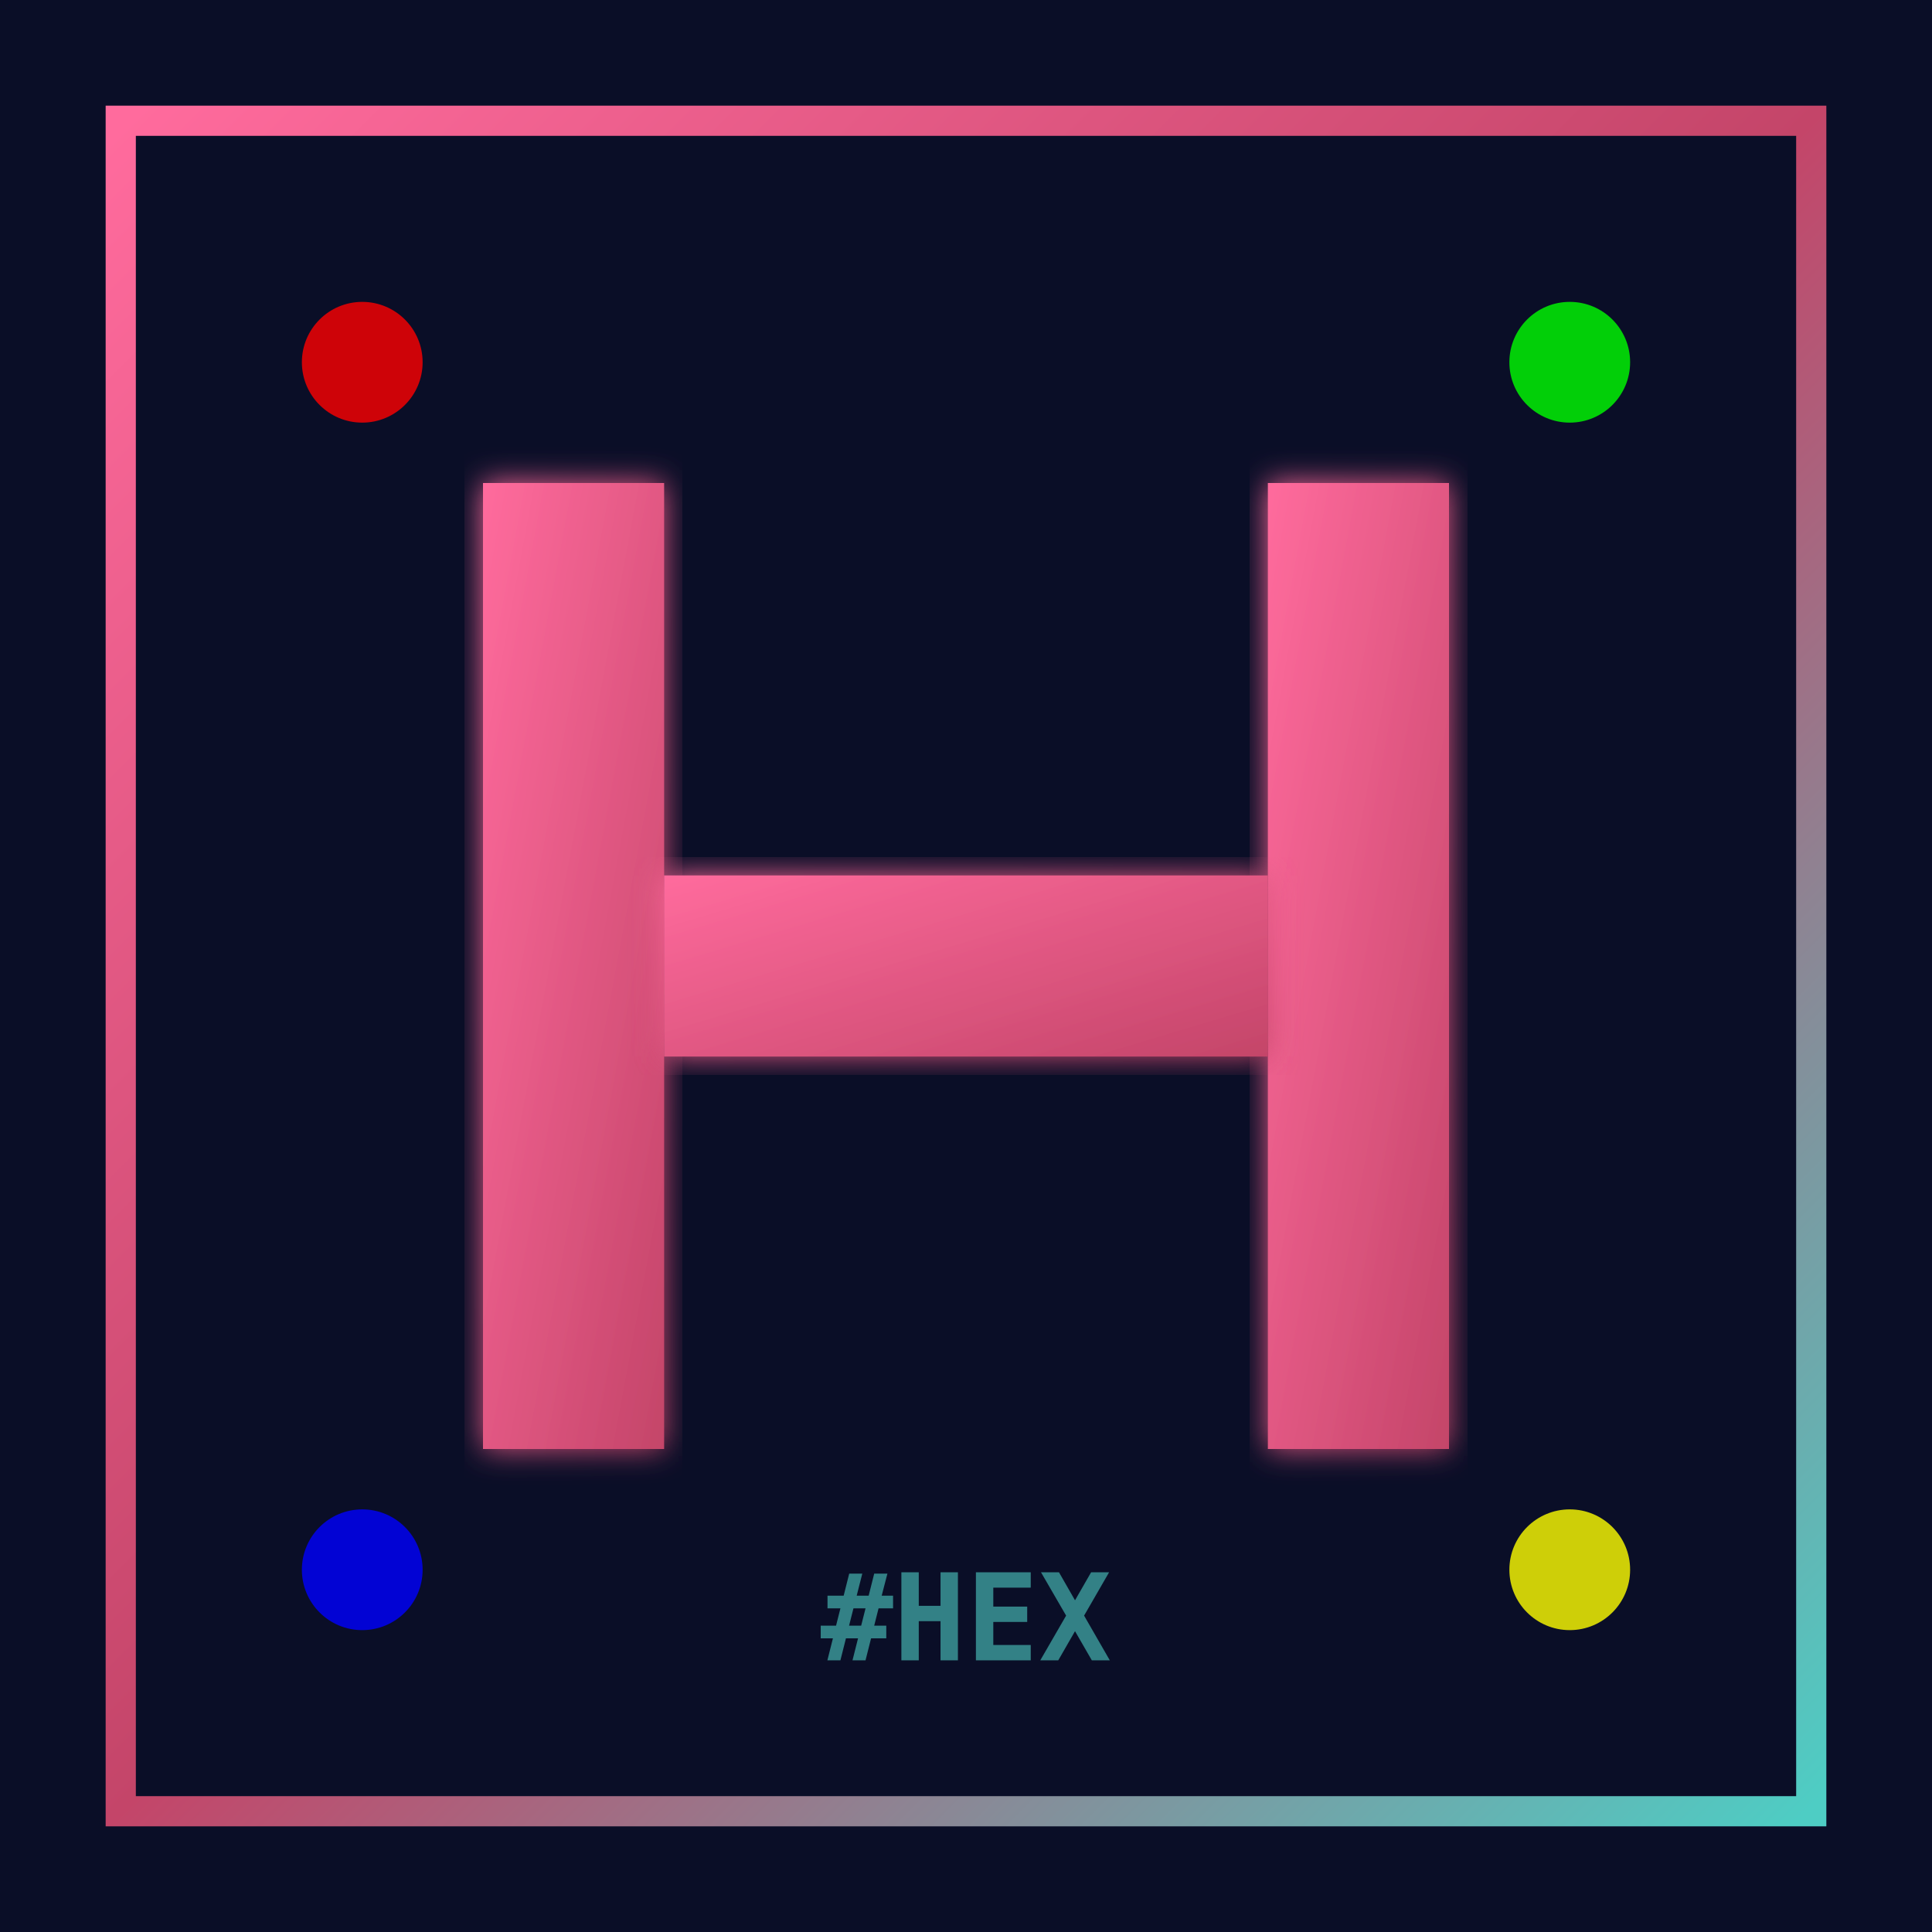
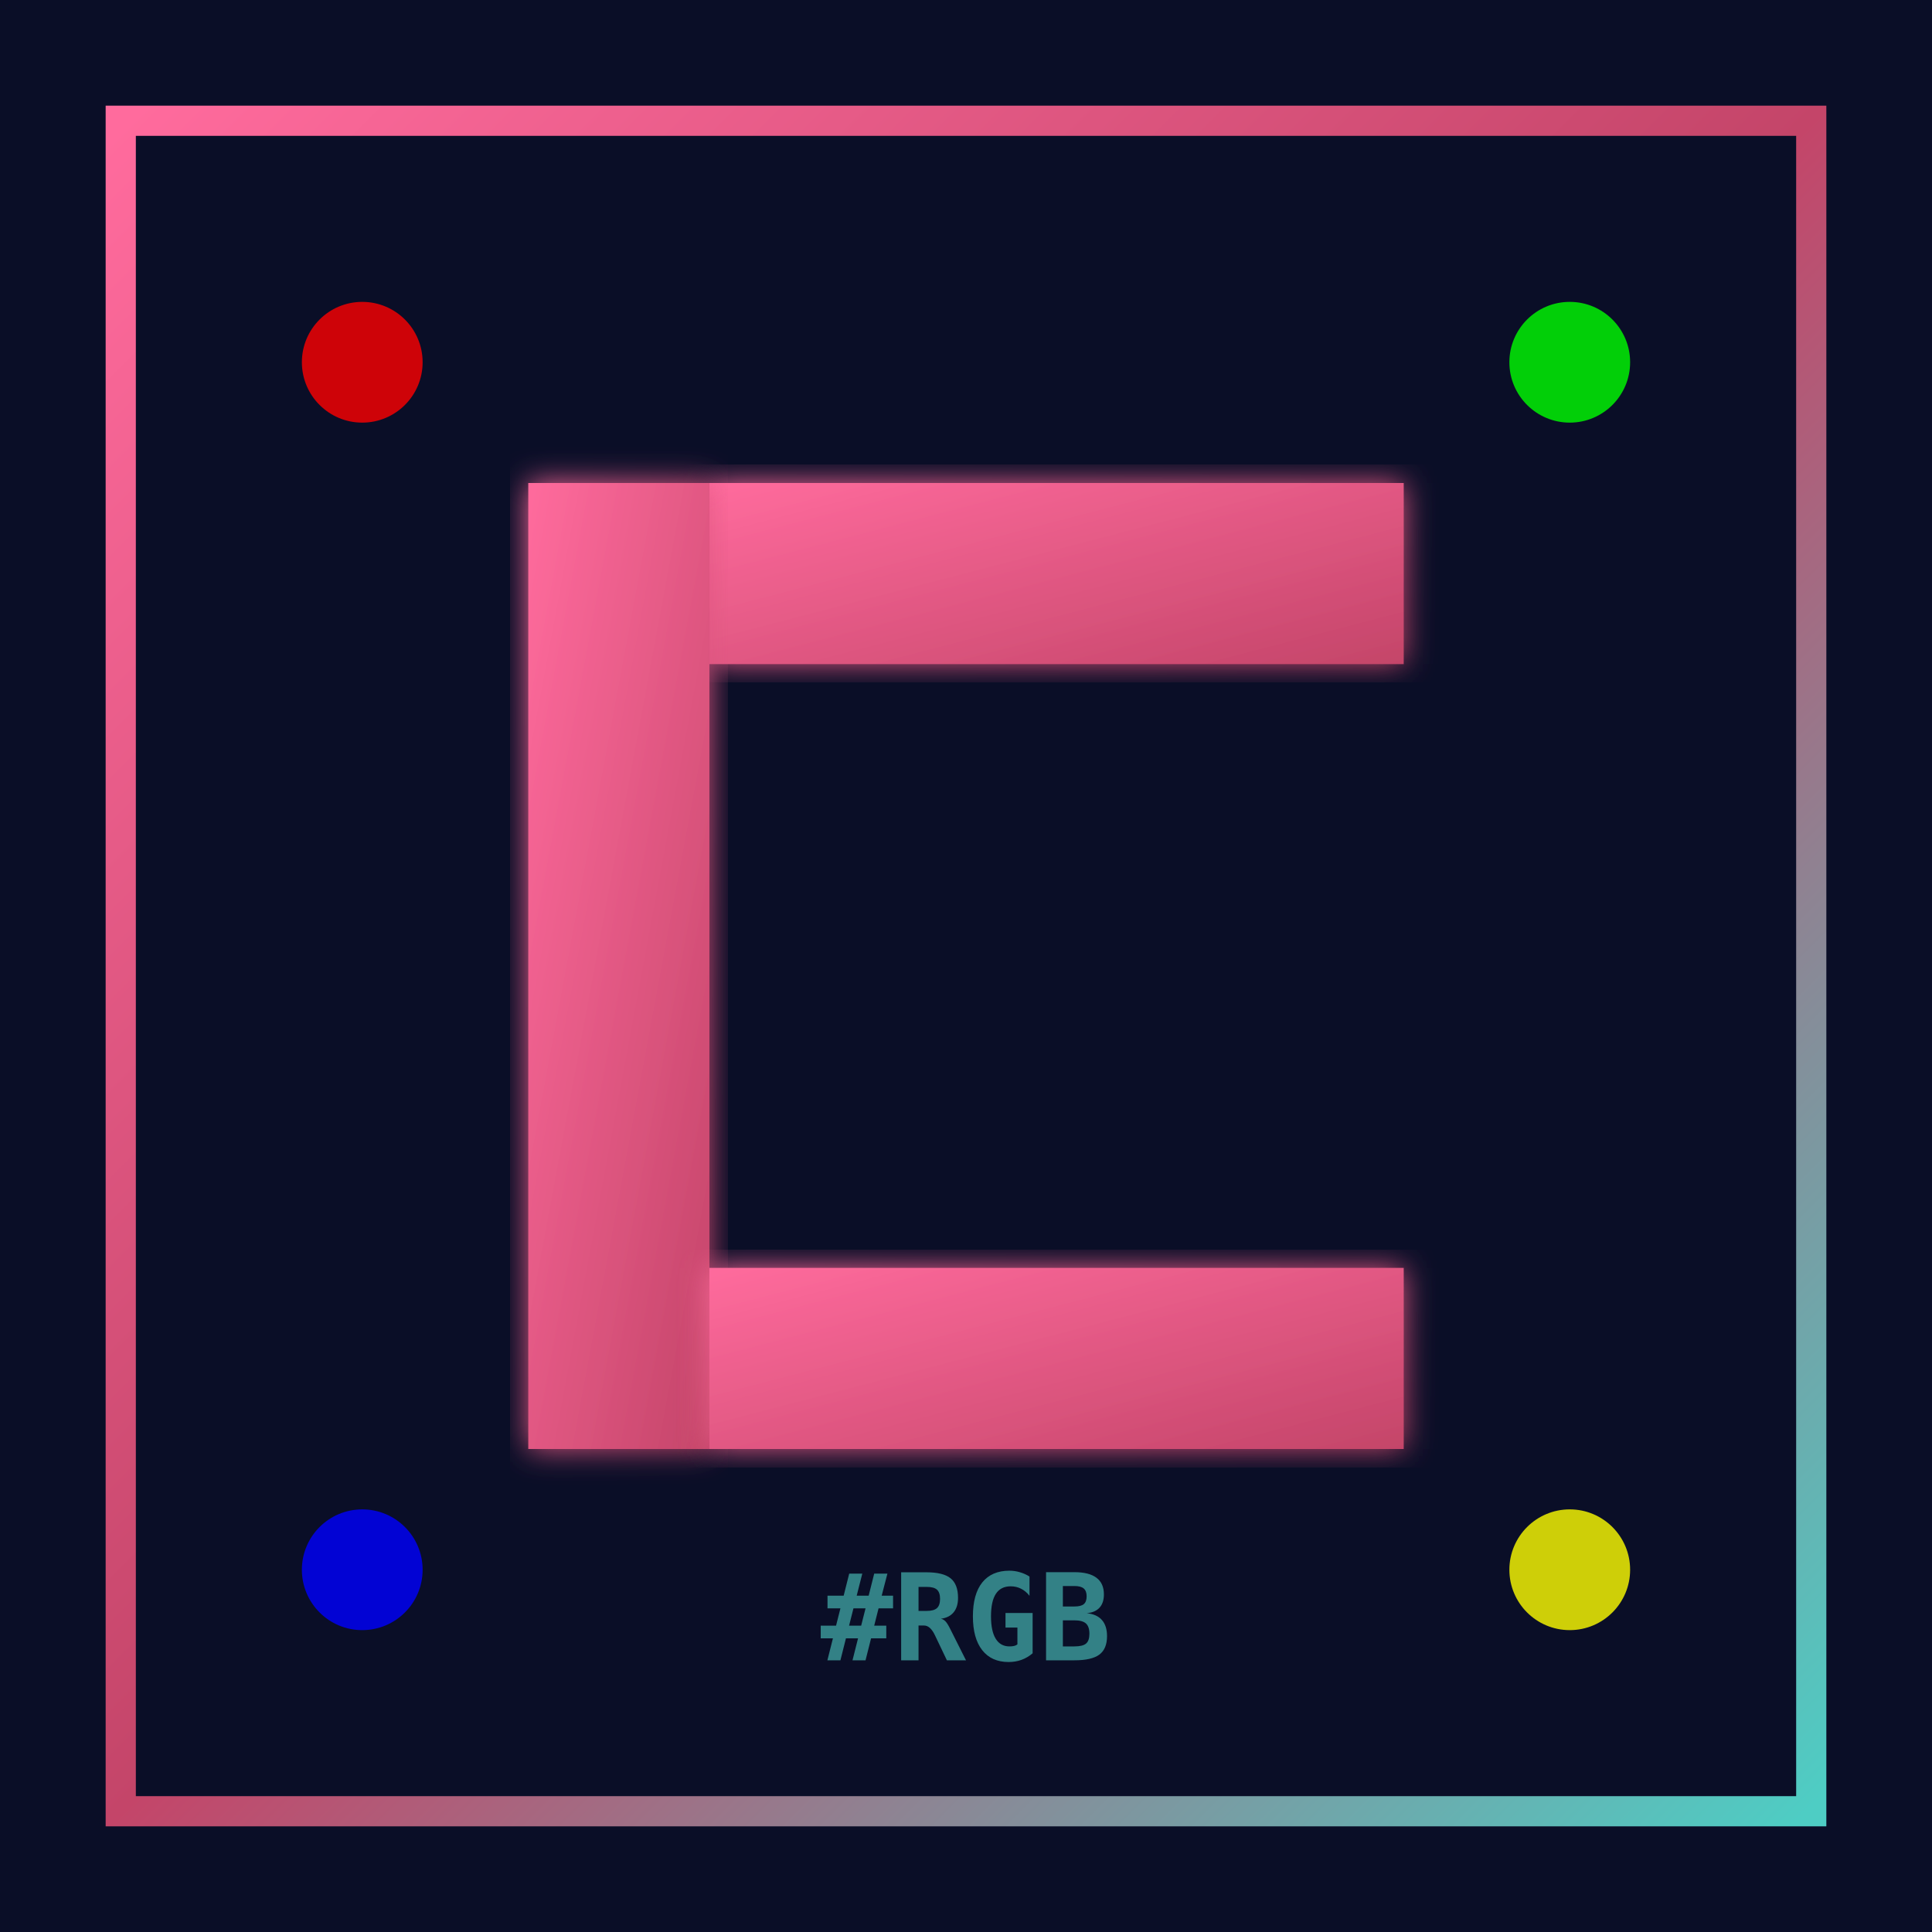
<svg xmlns="http://www.w3.org/2000/svg" width="512" height="512" viewBox="0 0 512 512">
  <rect width="512" height="512" fill="#0a0e27" />
  <defs>
    <linearGradient id="borderGradient" x1="0%" y1="0%" x2="100%" y2="100%">
      <stop offset="0%" style="stop-color:#ff6b9d;stop-opacity:1" />
      <stop offset="50%" style="stop-color:#c44569;stop-opacity:1" />
      <stop offset="100%" style="stop-color:#4ecdc4;stop-opacity:1" />
    </linearGradient>
    <linearGradient id="letterGradient" x1="0%" y1="0%" x2="100%" y2="100%">
      <stop offset="0%" style="stop-color:#ff6b9d;stop-opacity:1" />
      <stop offset="100%" style="stop-color:#c44569;stop-opacity:1" />
    </linearGradient>
    <filter id="glow">
      <feGaussianBlur stdDeviation="4" result="coloredBlur" />
      <feMerge>
        <feMergeNode in="coloredBlur" />
        <feMergeNode in="SourceGraphic" />
      </feMerge>
    </filter>
  </defs>
  <rect x="32" y="32" width="448" height="448" fill="none" stroke="url(#borderGradient)" stroke-width="8" />
-   <g transform="translate(128, 128)">
+   <g transform="translate(140, 128)">
+     <rect x="48" y="0" width="184" height="48" fill="url(#letterGradient)" filter="url(#glow)" />
    <rect x="0" y="0" width="48" height="256" fill="url(#letterGradient)" filter="url(#glow)" />
-     <rect x="208" y="0" width="48" height="256" fill="url(#letterGradient)" filter="url(#glow)" />
-     <rect x="48" y="104" width="160" height="48" fill="url(#letterGradient)" filter="url(#glow)" />
+     <rect x="48" y="208" width="184" height="48" fill="url(#letterGradient)" filter="url(#glow)" />
  </g>
  <circle cx="96" cy="96" r="16" fill="#ff0000" opacity="0.8" />
  <circle cx="416" cy="96" r="16" fill="#00ff00" opacity="0.8" />
  <circle cx="96" cy="416" r="16" fill="#0000ff" opacity="0.8" />
  <circle cx="416" cy="416" r="16" fill="#ffff00" opacity="0.8" />
-   <text x="256" y="440" font-family="monospace" font-size="32" font-weight="bold" fill="#4ecdc4" text-anchor="middle" opacity="0.6">#HEX</text>
+   <text x="256" y="440" font-family="monospace" font-size="32" font-weight="bold" fill="#4ecdc4" text-anchor="middle" opacity="0.6">#RGB</text>
</svg>
